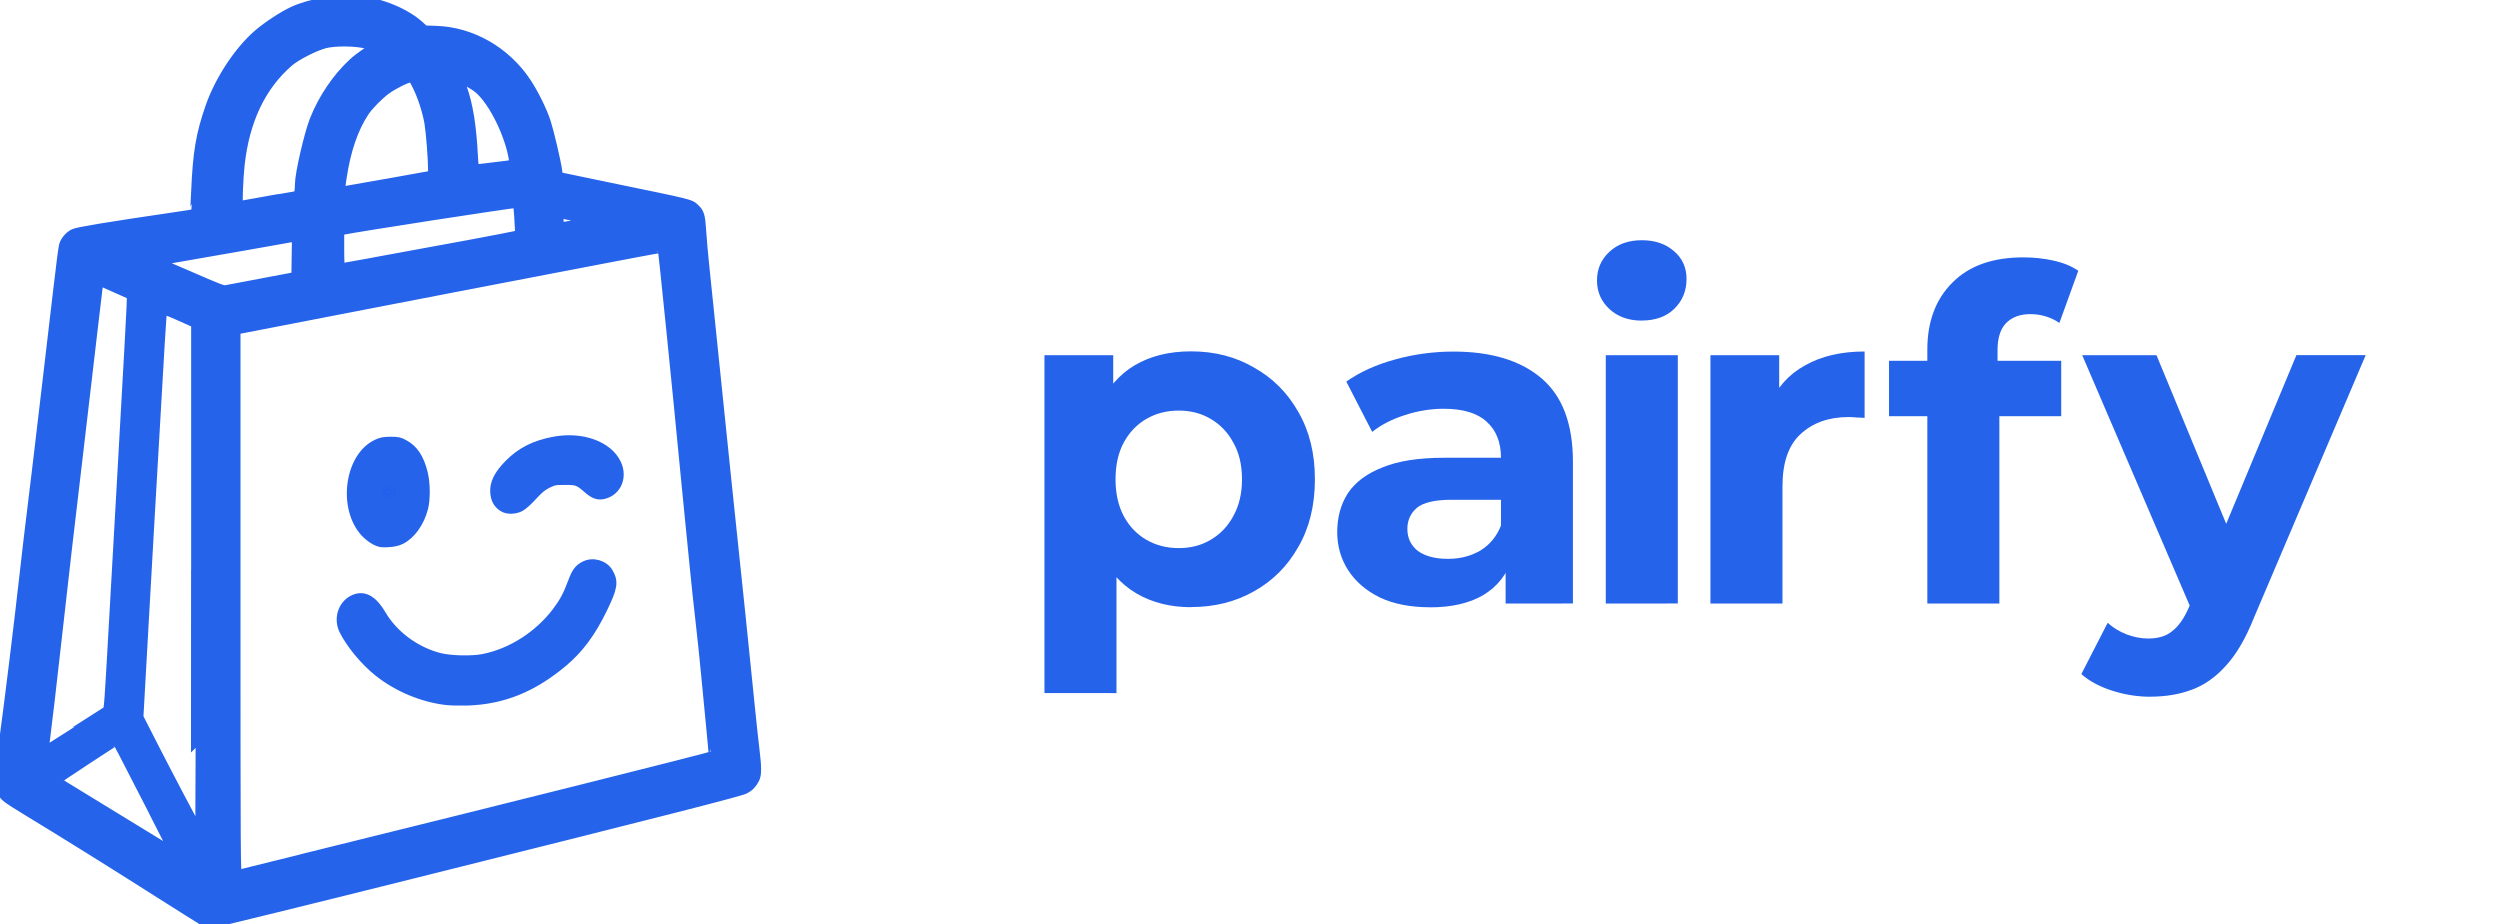
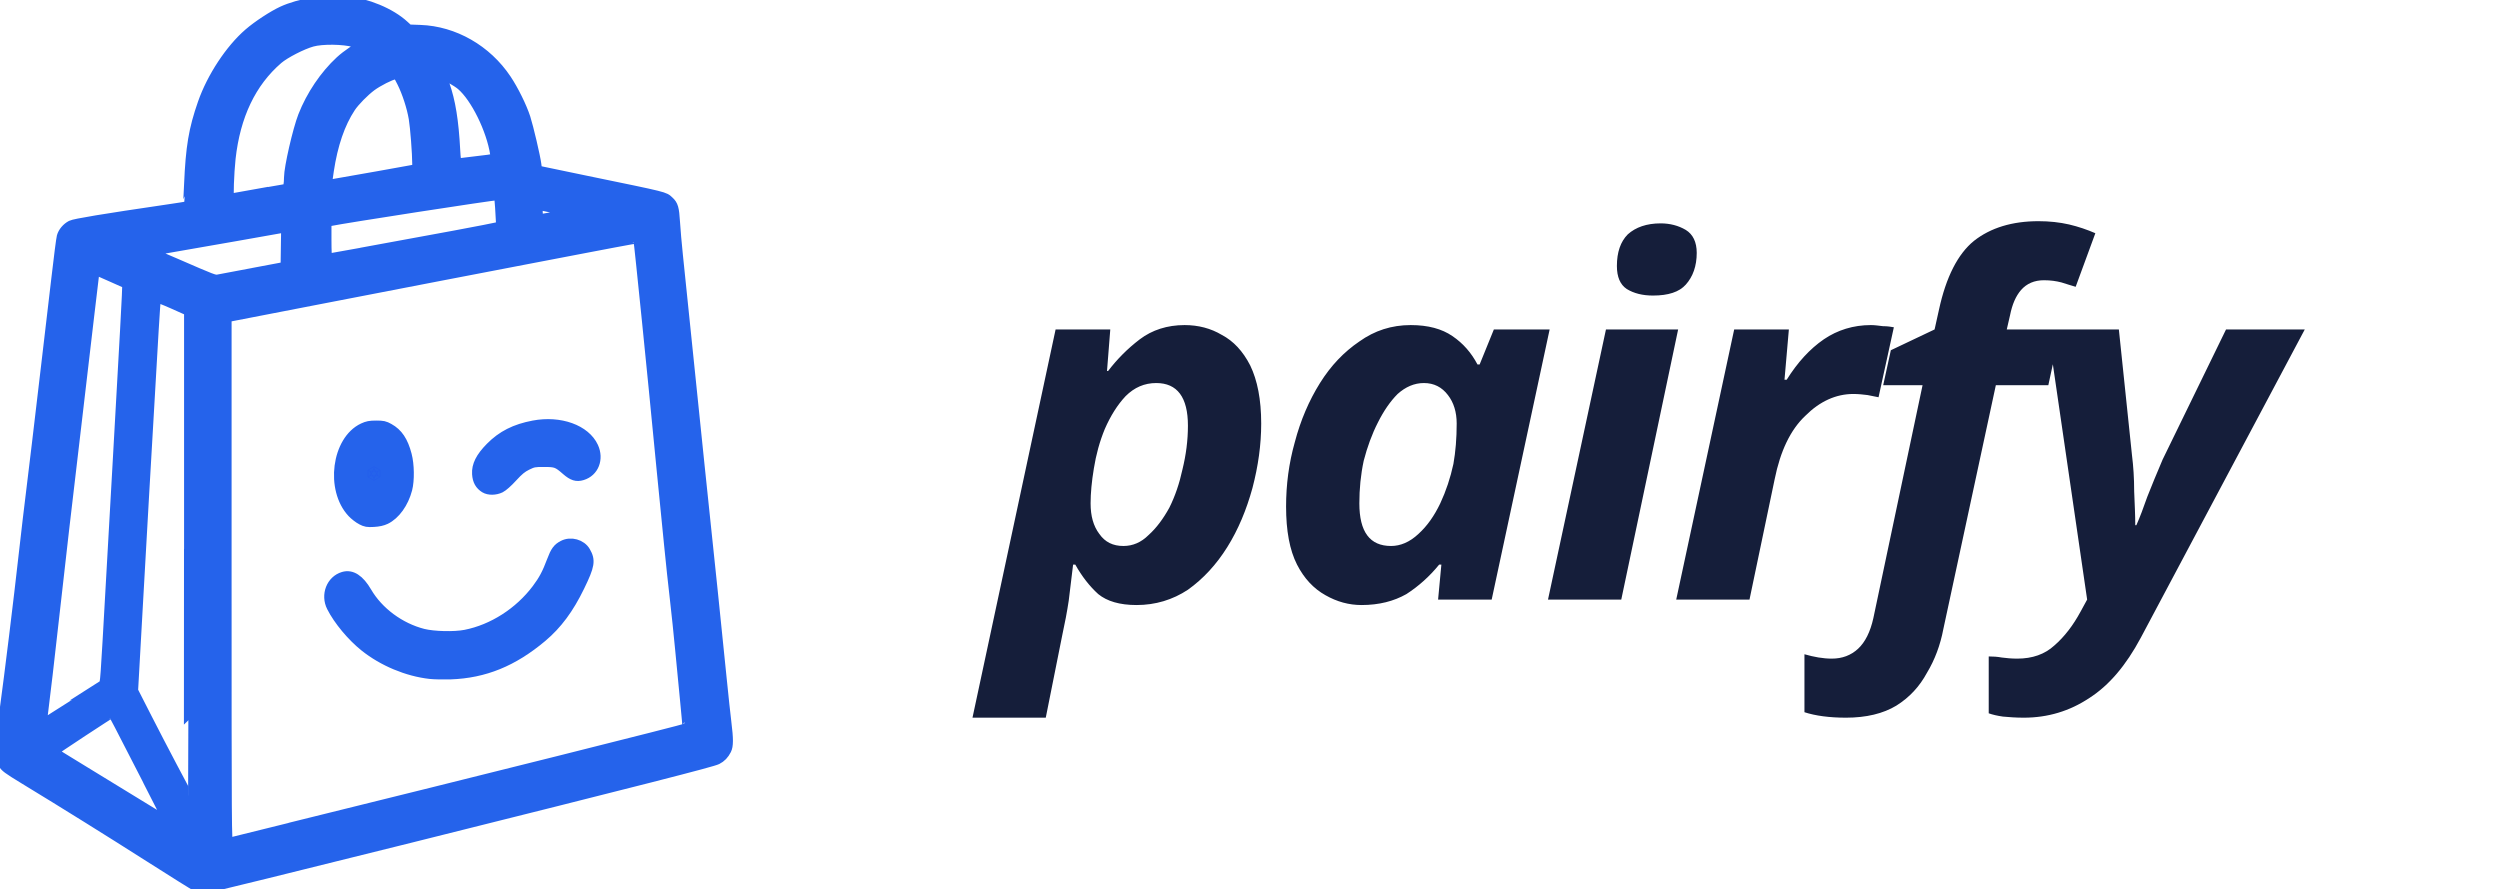
- <svg xmlns="http://www.w3.org/2000/svg" width="130" height="48" viewBox="0 0 34.396 12.7" version="1.1" id="svg5">
+ <svg xmlns="http://www.w3.org/2000/svg" width="135" height="48" viewBox="0 0 35.719 12.7" version="1.1" id="svg5">
  <defs id="defs2" />
  <g id="layer1">
    <g id="g11307">
      <g id="g847" style="fill:#2563eb;fill-opacity:1;stroke-width:1;stroke-miterlimit:4;stroke-dasharray:none">
        <path style="fill:#2563eb;fill-opacity:1;stroke-width:1;stroke-miterlimit:4;stroke-dasharray:none" d="m 5.314,6.98 c -0.002,-5.961e-4 -0.007,-0.004 -0.04,-0.023 -0.015,-0.008 -0.033,-0.019 -0.041,-0.024 -0.008,-0.005 -0.018,-0.011 -0.023,-0.013 -0.004,-0.002 -0.019,-0.011 -0.034,-0.019 -0.014,-0.008 -0.03,-0.017 -0.036,-0.021 -0.012,-0.007 -0.022,-0.013 -0.037,-0.021 -0.006,-0.003 -0.011,-0.006 -0.012,-0.007 -7.948e-4,-7.949e-4 -0.002,-0.003 -0.003,-0.004 l -0.001,-0.003 1.471e-4,-0.128 1.491e-4,-0.128 0.002,-0.003 c 0.002,-0.003 0.003,-0.004 0.009,-0.007 0.004,-0.002 0.011,-0.006 0.017,-0.01 0.014,-0.008 0.027,-0.016 0.035,-0.02 0.003,-0.002 0.009,-0.005 0.013,-0.007 0.004,-0.002 0.019,-0.011 0.034,-0.02 0.015,-0.009 0.031,-0.018 0.037,-0.021 0.005,-0.003 0.013,-0.008 0.018,-0.011 0.005,-0.003 0.013,-0.008 0.019,-0.011 0.006,-0.003 0.018,-0.01 0.027,-0.016 l 0.017,-0.01 h 0.004 c 0.004,0 0.004,0 0.016,0.007 0.007,0.004 0.015,0.009 0.019,0.011 0.004,0.002 0.018,0.01 0.032,0.018 0.014,0.008 0.028,0.016 0.031,0.018 0.003,0.002 0.013,0.007 0.02,0.012 0.008,0.005 0.016,0.009 0.019,0.011 0.005,0.003 0.029,0.017 0.033,0.019 0.001,5.962e-4 0.007,0.004 0.013,0.008 0.006,0.004 0.012,0.007 0.013,0.008 0.015,0.008 0.03,0.017 0.031,0.018 7.949e-4,5.96e-4 0.002,0.002 0.003,0.004 l 0.001,0.003 -6e-6,0.127 -6.1e-6,0.127 -0.001,0.003 c -0.002,0.004 -0.004,0.006 -0.013,0.011 -0.011,0.006 -0.024,0.013 -0.028,0.016 -0.002,0.001 -0.014,0.008 -0.025,0.015 -0.03,0.017 -0.062,0.036 -0.069,0.039 -0.003,0.002 -0.013,0.008 -0.023,0.014 -0.01,0.006 -0.021,0.012 -0.024,0.014 -0.003,0.002 -0.011,0.006 -0.017,0.01 -0.006,0.004 -0.015,0.008 -0.018,0.011 -0.007,0.004 -0.007,0.004 -0.011,0.004 -0.002,8.55e-5 -0.005,-7.95e-5 -0.005,-3.975e-4 z m -0.004,-0.055 V 6.895 l -0.008,-0.013 c -0.004,-0.007 -0.01,-0.016 -0.012,-0.02 -0.002,-0.004 -0.009,-0.016 -0.015,-0.026 L 5.264,6.817 h -0.051 -0.051 l -0.016,0.01 c -0.009,0.005 -0.019,0.011 -0.022,0.013 l -0.006,0.003 0.006,0.003 c 0.008,0.005 0.034,0.02 0.047,0.027 0.006,0.003 0.022,0.013 0.035,0.02 0.027,0.016 0.027,0.016 0.053,0.03 0.01,0.006 0.025,0.015 0.035,0.02 0.009,0.005 0.017,0.01 0.017,0.01 1.987e-4,5.9e-6 3.976e-4,-0.013 3.976e-4,-0.029 z m 0.028,0.022 c 0.024,-0.014 0.035,-0.02 0.042,-0.024 0.004,-0.002 0.007,-0.004 0.007,-0.004 1.35e-4,0 0.001,-5.962e-4 0.002,-0.001 0.001,-7.949e-4 0.013,-0.007 0.025,-0.015 0.023,-0.013 0.056,-0.032 0.063,-0.036 0.002,-0.001 0.01,-0.006 0.017,-0.01 0.019,-0.011 0.023,-0.013 0.023,-0.014 -2e-6,-1.59e-4 -0.002,-0.002 -0.005,-0.003 -0.003,-0.002 -0.009,-0.005 -0.014,-0.008 -0.005,-0.003 -0.012,-0.007 -0.017,-0.01 l -0.009,-0.005 -0.051,9.8e-6 -0.051,1.2e-5 -0.003,0.006 c -0.002,0.003 -0.007,0.013 -0.013,0.022 -0.005,0.009 -0.013,0.022 -0.017,0.029 -0.004,0.007 -0.009,0.015 -0.011,0.018 l -0.003,0.005 -5.9e-6,0.029 c -4e-6,0.016 1.213e-4,0.029 1.987e-4,0.029 1.55e-4,0 0.006,-0.003 0.012,-0.007 z m -0.011,-0.097 c 0.005,-0.008 0.011,-0.019 0.014,-0.024 l 0.005,-0.009 -0.028,-1.491e-4 c -0.016,-8.14e-5 -0.028,-4.76e-5 -0.028,7.56e-5 -1.253e-4,1.251e-4 0.004,0.007 0.009,0.016 0.005,0.009 0.011,0.02 0.014,0.024 0.003,0.005 0.005,0.008 0.005,0.008 1.987e-4,-1.986e-4 0.004,-0.007 0.009,-0.015 z M 5.111,6.827 c 0.001,-9.937e-4 0.005,-0.003 0.007,-0.004 0.002,-0.001 0.005,-0.003 0.006,-0.003 7.949e-4,-3.976e-4 0.007,-0.004 0.014,-0.008 0.007,-0.004 0.014,-0.008 0.016,-0.009 l 0.004,-0.002 0.009,-0.015 c 0.016,-0.028 0.04,-0.068 0.04,-0.068 0,-1.032e-4 -0.001,-0.002 -0.003,-0.004 -0.003,-0.005 -0.013,-0.022 -0.021,-0.035 -0.003,-0.005 -0.008,-0.013 -0.011,-0.018 -0.003,-0.004 -0.005,-0.009 -0.005,-0.009 -3.974e-4,-5.962e-4 -0.003,-0.004 -0.005,-0.008 l -0.004,-0.007 -0.014,-0.008 c -0.014,-0.008 -0.024,-0.014 -0.031,-0.018 l -0.004,-0.002 v 0.111 c 0,0.061 1.708e-4,0.111 3.974e-4,0.111 1.987e-4,0 0.002,-7.951e-4 0.003,-0.002 z M 5.528,6.717 V 6.606 L 5.527,6.607 c -0.003,0.002 -0.032,0.019 -0.041,0.024 -0.004,0.002 -0.007,0.004 -0.007,0.004 -8.75e-5,1.848e-4 -0.002,0.004 -0.005,0.008 -0.002,0.004 -0.009,0.016 -0.015,0.026 -0.006,0.01 -0.012,0.02 -0.013,0.022 -0.003,0.005 -0.01,0.017 -0.011,0.019 -7.951e-4,0.001 -0.002,0.003 -0.003,0.005 -0.001,0.002 -0.001,0.003 -7.95e-4,0.003 3.974e-4,5.962e-4 0.003,0.004 0.005,0.008 0.027,0.047 0.042,0.072 0.043,0.073 5.962e-4,5.961e-4 0.006,0.004 0.012,0.008 0.006,0.004 0.017,0.01 0.024,0.014 0.007,0.004 0.013,0.007 0.013,0.007 1.986e-4,6e-6 3.974e-4,-0.05 3.974e-4,-0.111 z m -0.279,0.075 c -5.962e-4,-9.936e-4 -0.005,-0.009 -0.01,-0.017 -0.005,-0.008 -0.011,-0.02 -0.014,-0.025 -0.003,-0.005 -0.006,-0.01 -0.006,-0.01 0,-0.002 -0.002,5.961e-4 -0.008,0.012 -0.004,0.007 -0.01,0.018 -0.014,0.024 -0.004,0.006 -0.008,0.013 -0.009,0.015 l -0.002,0.003 h 0.032 0.032 z m 0.114,-0.005 c 0.008,-0.013 0.024,-0.041 0.032,-0.055 l 0.008,-0.015 -0.007,-0.012 c -0.004,-0.007 -0.01,-0.016 -0.013,-0.022 -0.003,-0.005 -0.009,-0.015 -0.012,-0.021 -0.004,-0.006 -0.008,-0.014 -0.01,-0.017 l -0.003,-0.005 -0.041,-7.9e-6 -0.041,-5.9e-6 -0.002,0.003 c -0.002,0.003 -0.016,0.027 -0.034,0.058 l -0.009,0.016 9.938e-4,0.002 c 0.004,0.007 0.016,0.027 0.025,0.043 0.003,0.005 0.009,0.015 0.012,0.021 l 0.007,0.011 0.041,-1.469e-4 0.041,-1.492e-4 0.004,-0.007 z m 0.085,0.006 c 0,-1.987e-4 -0.003,-0.005 -0.006,-0.011 -0.003,-0.006 -0.01,-0.018 -0.015,-0.027 -0.005,-0.009 -0.01,-0.017 -0.01,-0.017 -1.588e-4,-4e-6 -0.003,0.005 -0.007,0.012 -0.004,0.007 -0.008,0.014 -0.01,0.017 -0.006,0.01 -0.015,0.025 -0.015,0.026 -1.075e-4,1.987e-4 0.014,3.974e-4 0.031,3.974e-4 0.017,0 0.031,-1.945e-4 0.031,-3.974e-4 z M 5.235,6.669 c 0.009,-0.015 0.016,-0.027 0.016,-0.027 0,-1.43e-4 -0.014,-1.987e-4 -0.032,-1.987e-4 -0.018,0 -0.032,1.094e-4 -0.032,1.987e-4 0,1.332e-4 0.002,0.003 0.004,0.006 0.002,0.003 0.005,0.009 0.007,0.012 0.003,0.005 0.011,0.019 0.016,0.027 0.001,0.003 0.003,0.006 0.004,0.007 7.949e-4,0.001 0.002,0.002 0.002,0.002 1.987e-4,-1.987e-4 0.007,-0.013 0.016,-0.027 z m 0.186,0.022 c 0.002,-0.003 0.006,-0.01 0.009,-0.016 0.003,-0.006 0.009,-0.016 0.013,-0.022 0.004,-0.006 0.007,-0.012 0.007,-0.012 0,-1.152e-4 -0.014,-1.987e-4 -0.032,-1.987e-4 h -0.032 l 0.007,0.012 c 0.004,0.007 0.008,0.013 0.009,0.015 9.937e-4,0.002 0.005,0.008 0.008,0.014 0.004,0.006 0.007,0.012 0.007,0.013 3.975e-4,7.95e-4 7.949e-4,0.001 9.936e-4,0.001 1.989e-4,1.9e-6 0.002,-0.002 0.004,-0.005 z M 5.264,6.617 c 0.001,-0.002 0.02,-0.034 0.036,-0.062 l 0.01,-0.017 v -0.029 c 0,-0.02 -1.887e-4,-0.029 -5.962e-4,-0.029 -3.974e-4,0 -0.003,0.002 -0.007,0.004 -0.003,0.002 -0.007,0.004 -0.009,0.005 -0.001,7.949e-4 -0.006,0.004 -0.011,0.007 -0.008,0.004 -0.024,0.014 -0.029,0.017 -0.001,5.962e-4 -0.006,0.003 -0.01,0.006 -0.005,0.003 -0.013,0.007 -0.018,0.01 -0.005,0.003 -0.016,0.01 -0.025,0.015 -0.009,0.005 -0.025,0.014 -0.036,0.021 -0.018,0.01 -0.025,0.014 -0.042,0.024 -0.003,0.001 -0.005,0.003 -0.005,0.003 -1.073e-4,3.974e-4 0.001,0.001 0.003,0.002 0.002,7.949e-4 0.004,0.002 0.006,0.003 0.028,0.017 0.035,0.021 0.035,0.021 3.974e-4,3.975e-4 0.021,5.963e-4 0.051,5.963e-4 h 0.05 z m 0.083,0.002 c 0,-3.974e-4 -0.002,-0.004 -0.009,-0.015 -0.007,-0.012 -0.009,-0.016 -0.014,-0.025 -0.003,-0.005 -0.005,-0.009 -0.006,-0.009 -7.951e-4,-7.95e-4 -5.962e-4,-7.95e-4 -0.008,0.011 -0.003,0.006 -0.019,0.034 -0.02,0.035 -5.963e-4,9.936e-4 -9.937e-4,0.002 -9.937e-4,0.002 -1.8e-6,1.988e-4 0.013,3.974e-4 0.029,3.974e-4 0.016,0 0.029,-1.37e-4 0.029,-3.974e-4 z m 0.133,-0.004 c 0.004,-0.002 0.008,-0.005 0.01,-0.006 0.002,-9.935e-4 0.009,-0.005 0.017,-0.01 l 0.013,-0.008 -0.014,-0.008 c -0.008,-0.004 -0.015,-0.009 -0.017,-0.01 -0.003,-0.002 -0.014,-0.008 -0.071,-0.041 -0.008,-0.005 -0.016,-0.01 -0.019,-0.011 -0.002,-0.001 -0.004,-0.002 -0.004,-0.002 -1.31e-4,0 -0.004,-0.002 -0.008,-0.005 -0.004,-0.002 -0.012,-0.007 -0.017,-0.01 -0.005,-0.003 -0.012,-0.007 -0.014,-0.008 -0.01,-0.006 -0.028,-0.016 -0.028,-0.016 -1.77e-4,0 -3.975e-4,0.013 -3.975e-4,0.029 l 6e-6,0.029 0.007,0.012 c 0.004,0.006 0.01,0.017 0.014,0.023 0.004,0.006 0.009,0.016 0.013,0.022 0.003,0.006 0.007,0.012 0.009,0.015 0.001,0.002 0.003,0.005 0.004,0.006 l 0.001,0.002 h 0.05 0.05 l 0.007,-0.004 z" id="path1011" />
        <g id="g1591" transform="scale(0.9999715)" style="fill:#2563eb;fill-opacity:1;stroke-width:1;stroke-miterlimit:4;stroke-dasharray:none;paint-order:stroke markers fill">
          <path style="fill:#2563eb;fill-opacity:1;stroke:#2563eb;stroke-width:0.132;stroke-miterlimit:4;stroke-dasharray:none;stroke-opacity:1;paint-order:stroke markers fill" d="m 2.807,12.675 c -0.027,-0.014 -0.325,-0.202 -0.664,-0.417 -0.592,-0.377 -1.221,-0.769 -1.798,-1.12 -0.241,-0.147 -0.277,-0.173 -0.307,-0.228 -0.056,-0.102 -0.054,-0.201 0.018,-0.729 0.08,-0.591 0.199,-1.561 0.281,-2.292 0.035,-0.31 0.079,-0.685 0.098,-0.832 0.019,-0.148 0.057,-0.46 0.084,-0.695 0.027,-0.235 0.087,-0.742 0.133,-1.126 0.046,-0.385 0.112,-0.948 0.147,-1.252 0.035,-0.304 0.07,-0.576 0.078,-0.604 0.018,-0.066 0.073,-0.131 0.139,-0.165 0.049,-0.025 0.465,-0.094 1.358,-0.225 0.165,-0.024 0.303,-0.046 0.305,-0.048 0.002,-0.002 0.01,-0.14 0.017,-0.306 0.023,-0.538 0.065,-0.789 0.196,-1.164 0.13,-0.372 0.393,-0.771 0.659,-1.001 0.13,-0.112 0.344,-0.252 0.482,-0.316 0.243,-0.112 0.63,-0.176 0.897,-0.148 0.316,0.033 0.654,0.174 0.848,0.353 l 0.061,0.056 0.166,0.006 c 0.485,0.017 0.952,0.284 1.235,0.708 0.103,0.154 0.221,0.393 0.273,0.553 0.043,0.134 0.142,0.555 0.156,0.667 l 0.01,0.08 0.072,0.016 c 0.04,0.009 0.327,0.069 0.639,0.133 1.153,0.238 1.099,0.224 1.173,0.292 0.061,0.056 0.075,0.103 0.087,0.302 0.006,0.104 0.025,0.316 0.041,0.47 0.016,0.154 0.051,0.494 0.078,0.756 0.027,0.262 0.077,0.746 0.111,1.077 0.034,0.331 0.088,0.85 0.119,1.154 0.031,0.304 0.076,0.726 0.098,0.937 0.044,0.408 0.134,1.28 0.216,2.092 0.027,0.269 0.059,0.567 0.071,0.662 0.03,0.24 0.029,0.336 -4.76e-4,0.395 -0.034,0.067 -0.075,0.11 -0.136,0.141 -0.071,0.036 -1.013,0.277 -4.402,1.124 -1.588,0.397 -2.91,0.722 -2.939,0.722 -0.028,0 -0.073,-0.011 -0.1,-0.025 z m 1.449,-0.883 c 2.529,-0.624 5.543,-1.379 5.56,-1.394 0.003,-0.002 -0.011,-0.167 -0.031,-0.366 -0.02,-0.199 -0.052,-0.534 -0.072,-0.746 -0.02,-0.212 -0.054,-0.539 -0.076,-0.728 -0.022,-0.189 -0.06,-0.538 -0.083,-0.777 -0.023,-0.239 -0.071,-0.72 -0.106,-1.07 -0.035,-0.35 -0.085,-0.866 -0.112,-1.147 -0.027,-0.281 -0.071,-0.722 -0.098,-0.979 -0.027,-0.258 -0.065,-0.626 -0.084,-0.818 -0.019,-0.192 -0.038,-0.352 -0.041,-0.355 -0.003,-0.003 -0.159,0.024 -0.346,0.06 -0.187,0.036 -0.371,0.071 -0.41,0.078 -0.038,0.007 -0.397,0.076 -0.798,0.153 -0.4,0.077 -0.957,0.184 -1.238,0.238 -0.281,0.054 -1.088,0.21 -1.794,0.347 l -1.284,0.249 -1e-5,3.754 c -9e-6,3.569 0.001,3.754 0.024,3.747 0.013,-0.004 0.459,-0.114 0.99,-0.245 z m 1.889,-2.157 c -0.328,-0.037 -0.675,-0.182 -0.938,-0.392 -0.183,-0.146 -0.377,-0.378 -0.473,-0.569 -0.088,-0.174 -0.006,-0.386 0.17,-0.438 0.121,-0.036 0.235,0.038 0.342,0.221 0.165,0.283 0.471,0.509 0.801,0.593 0.152,0.038 0.445,0.045 0.602,0.014 0.39,-0.077 0.766,-0.318 1.016,-0.65 0.096,-0.128 0.146,-0.221 0.214,-0.402 0.052,-0.139 0.085,-0.184 0.165,-0.225 0.112,-0.058 0.264,-0.015 0.325,0.09 0.076,0.131 0.064,0.204 -0.083,0.506 -0.154,0.317 -0.32,0.541 -0.537,0.724 -0.416,0.35 -0.826,0.517 -1.311,0.534 -0.099,0.003 -0.231,5.5e-4 -0.292,-0.006 z m -0.982,-2.203 c -0.04,-0.02 -0.1,-0.067 -0.135,-0.104 -0.314,-0.336 -0.223,-1.038 0.158,-1.217 0.063,-0.029 0.098,-0.036 0.189,-0.036 0.098,-1e-5 0.121,0.005 0.186,0.041 0.128,0.071 0.204,0.184 0.256,0.383 0.037,0.14 0.04,0.365 0.007,0.492 -0.052,0.199 -0.173,0.367 -0.312,0.434 -0.046,0.022 -0.102,0.034 -0.173,0.038 -0.092,0.005 -0.114,0.001 -0.177,-0.031 z m 1.763,-0.454 c -0.073,-0.045 -0.109,-0.108 -0.115,-0.206 -0.008,-0.123 0.051,-0.241 0.193,-0.385 0.166,-0.168 0.354,-0.263 0.619,-0.313 0.38,-0.072 0.745,0.06 0.86,0.31 0.08,0.175 0.007,0.361 -0.163,0.412 -0.083,0.025 -0.141,0.006 -0.231,-0.072 -0.126,-0.11 -0.147,-0.118 -0.316,-0.118 -0.138,-1.8e-4 -0.153,0.003 -0.24,0.045 -0.073,0.036 -0.118,0.073 -0.207,0.17 -0.068,0.075 -0.138,0.136 -0.174,0.154 -0.075,0.036 -0.17,0.037 -0.227,0.002 z m -4.771,4.27 c -0.481,-0.938 -0.544,-1.059 -0.552,-1.06 -0.011,-0.001 -0.838,0.543 -0.838,0.552 2.22e-4,0.004 0.191,0.122 0.423,0.263 0.233,0.141 0.599,0.365 0.814,0.498 0.215,0.133 0.394,0.241 0.397,0.238 0.003,-0.002 -0.107,-0.223 -0.245,-0.491 z m 0.541,-3.339 v -3.461 l -0.226,-0.101 c -0.137,-0.061 -0.229,-0.096 -0.235,-0.087 -0.005,0.008 -0.02,0.214 -0.034,0.459 -0.023,0.417 -0.106,1.844 -0.135,2.327 -0.007,0.119 -0.046,0.803 -0.086,1.52 l -0.073,1.303 0.199,0.39 c 0.199,0.391 0.579,1.111 0.585,1.111 0.002,10e-6 0.004,-1.557 0.004,-3.461 z m -1.667,2.156 c 0.232,-0.148 0.431,-0.276 0.444,-0.283 0.025,-0.016 0.025,-0.016 0.104,-1.427 0.024,-0.423 0.068,-1.204 0.098,-1.735 0.095,-1.664 0.143,-2.555 0.138,-2.559 -0.003,-0.002 -0.106,-0.048 -0.229,-0.103 l -0.224,-0.099 -0.01,0.065 c -0.005,0.036 -0.035,0.288 -0.067,0.562 -0.031,0.273 -0.101,0.865 -0.154,1.315 -0.144,1.211 -0.286,2.437 -0.357,3.085 -0.05,0.456 -0.12,1.052 -0.165,1.41 -0.003,0.021 -0.004,0.038 -0.002,0.038 0.002,0 0.192,-0.121 0.424,-0.269 z m 2.584,-6.171 0.462,-0.087 0.004,-0.278 0.004,-0.278 -0.032,0.008 c -0.017,0.004 -0.328,0.059 -0.689,0.122 -1.022,0.177 -1.2,0.209 -1.207,0.216 -0.004,0.004 0.009,0.013 0.029,0.02 0.019,0.007 0.173,0.073 0.341,0.146 0.517,0.225 0.54,0.233 0.586,0.226 0.023,-0.004 0.25,-0.047 0.504,-0.095 z m 1.668,-0.311 c 0.839,-0.152 1.765,-0.325 1.824,-0.342 l 0.05,-0.014 -0.005,-0.087 c -0.015,-0.288 -0.022,-0.346 -0.037,-0.346 -0.074,0 -2.208,0.33 -2.405,0.372 l -0.038,0.008 v 0.258 c 0,0.158 0.005,0.258 0.014,0.258 0.007,0 0.277,-0.048 0.598,-0.106 z m 2.674,-0.496 c 0.133,-0.023 0.247,-0.042 0.252,-0.043 0.005,-4.3e-4 -0.095,-0.023 -0.222,-0.05 -0.127,-0.027 -0.249,-0.053 -0.272,-0.057 -0.038,-0.008 -0.04,-0.006 -0.032,0.025 0.005,0.018 0.009,0.064 0.009,0.1 1.38e-4,0.036 0.005,0.066 0.011,0.066 0.006,-1e-5 0.12,-0.019 0.253,-0.042 z m -4.321,-0.314 c 0.188,-0.034 0.372,-0.066 0.408,-0.071 0.058,-0.009 0.066,-0.014 0.073,-0.052 0.005,-0.023 0.009,-0.075 0.009,-0.116 0,-0.14 0.124,-0.681 0.201,-0.878 0.116,-0.296 0.31,-0.584 0.532,-0.789 0.094,-0.087 0.264,-0.201 0.3,-0.201 0.009,0 0.017,-0.006 0.017,-0.013 0,-0.007 -0.052,-0.027 -0.115,-0.045 -0.152,-0.043 -0.456,-0.047 -0.598,-0.007 -0.144,0.04 -0.388,0.166 -0.485,0.249 -0.383,0.33 -0.609,0.805 -0.676,1.416 -0.022,0.205 -0.035,0.568 -0.02,0.568 0.007,0 0.167,-0.028 0.355,-0.062 z m 1.245,-0.17 c 0.073,-0.012 0.306,-0.053 0.518,-0.091 0.212,-0.038 0.424,-0.076 0.472,-0.085 l 0.087,-0.016 v -0.072 c 0,-0.143 -0.029,-0.522 -0.05,-0.645 -0.027,-0.162 -0.095,-0.371 -0.167,-0.515 -0.054,-0.108 -0.06,-0.114 -0.099,-0.11 -0.055,0.006 -0.237,0.098 -0.33,0.167 -0.101,0.075 -0.239,0.215 -0.297,0.303 -0.15,0.227 -0.253,0.528 -0.309,0.9 -0.029,0.194 -0.029,0.202 0.01,0.193 0.017,-0.004 0.091,-0.017 0.164,-0.029 z m 1.9,-0.301 c 0.318,-0.039 0.3,-0.033 0.29,-0.103 -0.054,-0.347 -0.278,-0.803 -0.482,-0.977 -0.058,-0.05 -0.235,-0.151 -0.264,-0.151 -0.008,0 0.007,0.06 0.034,0.134 0.085,0.238 0.131,0.522 0.153,0.947 0.005,0.1 0.015,0.178 0.023,0.178 0.007,0 0.118,-0.013 0.247,-0.029 z" id="path881" />
        </g>
        <g id="g1018" transform="matrix(2.2511055e-4,0,0,2.2511055e-4,5.233098,6.648418)" style="fill:#2563eb;fill-opacity:1;stroke-width:4442.82;stroke-miterlimit:4;stroke-dasharray:none">
          <path style="fill:#0000ff;fill-opacity:0.07;stroke-width:4442.82;stroke-miterlimit:4;stroke-dasharray:none" d="m 481.652,974.724 c -2.665,-1.142 -12.119,-6.531 -68.895,-39.273 -25.3,-14.59 -57.7,-33.264 -72,-41.497 -14.3,-8.233 -32.075,-18.489 -39.5,-22.791 -7.425,-4.302 -33.75,-19.407 -58.5,-33.567 -24.75,-14.16 -52.875,-30.357 -62.5,-35.993 -20.439,-11.969 -38.479,-22.248 -63.5,-36.185 -9.9,-5.514 -19.253,-11.191 -20.784,-12.616 -1.531,-1.425 -3.897,-4.864 -5.257,-7.644 l -2.473,-5.054 0.257,-221.563 0.257,-221.563 3.706,-5.581 c 3.238,-4.877 5.13,-6.392 15,-12.014 6.212,-3.538 19.619,-11.278 29.794,-17.201 24.207,-14.089 46.954,-27.288 60,-34.814 5.775,-3.332 15.675,-9.066 22,-12.743 6.325,-3.677 32.65,-18.971 58.5,-33.987 25.85,-15.016 54.425,-31.662 63.5,-36.991 9.075,-5.329 23.25,-13.542 31.5,-18.251 8.25,-4.709 23.325,-13.376 33.5,-19.261 10.175,-5.885 31.55,-18.188 47.5,-27.341 l 29,-16.642 h 6.514 c 6.514,0 6.515,3.7e-4 28,12.403 11.817,6.822 26.661,15.441 32.986,19.155 6.325,3.713 31.075,18.109 55,31.991 23.925,13.882 48.225,28.034 54,31.45 5.775,3.416 21.75,12.641 35.5,20.501 13.75,7.86 28.6,16.413 33,19.006 8.554,5.041 50.672,29.457 56.5,32.753 1.925,1.089 12.275,7.053 23,13.254 10.725,6.201 20.936,12.087 22.692,13.081 25.971,14.701 51.279,29.585 53.053,31.201 1.235,1.125 3.372,4.307 4.75,7.071 l 2.505,5.027 -0.01,220.054 -0.01,220.054 -2.368,5 c -3.346,7.066 -7.227,10.279 -22.794,18.871 -19.267,10.635 -41.087,23.068 -49.319,28.102 -3.85,2.354 -23.65,13.846 -44,25.538 -52.232,30.008 -108.408,62.366 -119,68.546 -4.95,2.888 -23.175,13.459 -40.5,23.492 -17.325,10.033 -35.775,20.72 -41,23.748 -5.225,3.029 -18.5,10.674 -29.5,16.989 -11,6.316 -25.4,14.671 -32,18.567 -11.452,6.761 -12.319,7.097 -19,7.354 -3.85,0.148 -7.947,-0.137 -9.105,-0.633 z m -6.395,-95.754 v -50.68 l -13.669,-23.07 c -7.518,-12.688 -16.87,-28.47 -20.781,-35.07 -3.911,-6.6 -15.869,-26.962 -26.573,-45.25 l -19.462,-33.25 h -88.449 -88.449 l -28.558,16.888 c -15.707,9.288 -33.195,19.484 -38.862,22.657 l -10.304,5.769 9.804,5.689 c 13.495,7.83 58.917,34.081 81.304,46.989 10.175,5.866 37.85,21.841 61.5,35.5 47.234,27.279 47.677,27.535 91.5,52.728 16.775,9.644 43.775,25.232 60,34.641 16.225,9.409 29.837,17.114 30.25,17.123 0.412,0.01 0.75,-22.79 0.75,-50.664 z m 49.244,39.048 c 41.39,-23.767 60.58,-34.875 72.602,-42.026 6.79,-4.039 12.537,-7.343 12.77,-7.343 0.233,0 2.102,-1.056 4.154,-2.346 2.051,-1.29 21.73,-12.7 43.73,-25.356 40.35,-23.212 97.495,-56.232 109.5,-63.273 3.575,-2.097 16.85,-9.768 29.5,-17.048 33.647,-19.362 40.5,-23.42 40.489,-23.977 0,-0.275 -4.167,-2.707 -9.249,-5.405 -5.082,-2.698 -15.765,-8.813 -23.74,-13.589 -7.975,-4.776 -21.207,-12.582 -29.405,-17.345 l -14.905,-8.661 -88.095,0.018 -88.095,0.018 -5.653,9.732 c -3.109,5.353 -12.964,22.332 -21.9,37.732 -8.936,15.4 -22.109,37.9 -29.274,50 -7.165,12.1 -15.417,26.05 -18.339,31 l -5.313,9 -0.011,50.25 c -0.006,27.637 0.211,50.25 0.483,50.25 0.272,0 9.609,-5.234 20.75,-11.631 z M 505.331,749.15 c 8.379,-14.3 19.376,-32.975 24.439,-41.5 l 9.204,-15.5 -49.016,-0.26 c -26.959,-0.143 -49.192,-0.083 -49.407,0.132 -0.215,0.215 6.677,12.707 15.316,27.759 8.639,15.052 19.517,34.04 24.172,42.195 4.655,8.155 8.823,14.455 9.261,14 0.438,-0.455 7.652,-12.527 16.031,-26.827 z m -375.162,-39.375 c 2.523,-1.581 7.963,-4.833 12.088,-7.226 4.125,-2.393 8.672,-5.037 10.104,-5.875 1.432,-0.838 12.007,-6.88 23.5,-13.427 11.493,-6.546 24.006,-13.746 27.808,-16 l 6.912,-4.098 14.939,-25.5 c 28.64,-48.886 68.737,-118.075 68.737,-118.608 0,-0.177 -1.96,-3.599 -4.357,-7.606 -5.199,-8.694 -22.394,-37.702 -36.328,-61.285 -5.524,-9.35 -13.782,-23.3 -18.35,-31 -4.568,-7.7 -8.792,-14.903 -9.386,-16.007 -0.594,-1.104 -4.39,-7.662 -8.435,-14.573 l -7.355,-12.565 -24.645,-14.363 c -25.097,-14.627 -40.908,-23.885 -53.895,-31.556 l -7.25,-4.283 v 193.424 c 0,106.383 0.298,193.424 0.662,193.424 0.364,0 2.727,-1.294 5.25,-2.875 z M 854.257,519.035 v -193.615 l -2.544,1.667 c -5.824,3.816 -55.689,32.872 -71.456,41.638 -6.325,3.516 -11.623,6.656 -11.773,6.977 -0.15,0.321 -3.779,6.628 -8.064,14.016 -4.285,7.388 -16.265,28.057 -26.622,45.932 -10.357,17.875 -20.296,34.975 -22.086,38 -5.27,8.903 -17.04,29.172 -19.453,33.5 -1.227,2.2 -3.378,5.967 -4.782,8.37 -1.906,3.264 -2.296,4.783 -1.541,6 0.556,0.896 4.396,7.48 8.534,14.63 47.488,82.049 72.9,125.327 74.5,126.879 1.066,1.033 10.678,6.929 21.362,13.101 10.683,6.172 29.099,16.904 40.924,23.849 11.825,6.945 21.837,12.637 22.25,12.649 0.412,0.012 0.75,-87.105 0.75,-193.593 z m -483.79,130.365 c -1.074,-1.788 -8.841,-15.175 -17.258,-29.75 -8.418,-14.575 -19.725,-34.049 -25.128,-43.276 -5.403,-9.227 -9.823,-17.214 -9.823,-17.75 0,-2.972 -2.745,1.104 -13.99,20.776 -6.838,11.963 -17.65,30.75 -24.027,41.75 -6.377,11 -13.064,22.587 -14.862,25.75 l -3.268,5.75 h 55.155 55.155 z m 198.05,-8.75 c 13.785,-23.051 41.915,-71.112 56.073,-95.805 l 14.509,-25.305 -12.563,-21.195 c -6.91,-11.657 -16.925,-28.62 -22.258,-37.695 -5.332,-9.075 -15.02,-25.5 -21.529,-36.5 -6.509,-11 -14.12,-23.931 -16.913,-28.737 l -5.079,-8.737 -72,-0.012 -72,-0.012 -2.931,5.249 c -2.902,5.198 -27.494,47.685 -58.294,100.715 l -15.953,27.466 1.721,3.034 c 6.667,11.749 27.24,46.83 43.418,74.034 5.56,9.35 15.26,25.666 21.556,36.257 l 11.447,19.257 71.958,-0.257 71.958,-0.257 6.878,-11.5 z m 147.736,11.25 c 0,-0.412 -4.615,-8.687 -10.25,-18.388 -5.635,-9.701 -17.671,-30.713 -26.746,-46.695 -9.075,-15.982 -16.725,-29.064 -17,-29.073 -0.275,-0.01 -5.864,9.304 -12.419,20.695 -6.556,11.391 -14.023,24.311 -16.595,28.711 -9.841,16.838 -25.501,43.954 -25.819,44.71 -0.183,0.435 24.229,0.79 54.25,0.79 30.021,0 54.581,-0.338 54.579,-0.75 z M 345.122,434.352 c 14.924,-25.739 27.135,-47.001 27.135,-47.25 0,-0.249 -24.975,-0.452 -55.5,-0.452 -30.525,0 -55.5,0.19 -55.5,0.422 0,0.232 2.871,5.294 6.38,11.25 3.509,5.956 8.857,15.103 11.885,20.328 5.526,9.537 18.967,32.569 27.719,47.5 2.579,4.4 5.748,9.917 7.043,12.26 1.294,2.343 2.657,3.918 3.028,3.5 0.371,-0.418 12.886,-21.819 27.81,-47.558 z m 322.347,39.048 c 3.002,-5.088 10.112,-17.35 15.8,-27.25 5.688,-9.9 15.662,-27.173 22.165,-38.385 6.503,-11.212 11.823,-20.549 11.823,-20.75 0,-0.201 -25.159,-0.365 -55.908,-0.365 h -55.908 l 12.033,20.75 c 6.618,11.412 13.474,23.225 15.236,26.25 1.762,3.025 8.313,14.275 14.558,25 6.245,10.725 11.835,20.509 12.423,21.742 0.587,1.233 1.35,2.246 1.694,2.25 0.345,0 3.083,-4.155 6.085,-9.242 z m -271.822,-128.5 c 2.546,-3.947 34.782,-58.969 62.943,-107.432 l 16.666,-28.682 v -50.068 c 0,-34.664 -0.327,-50.068 -1.062,-50.068 -0.584,0 -5.872,2.851 -11.75,6.336 -5.878,3.485 -12.713,7.468 -15.188,8.852 -2.475,1.384 -11.25,6.48 -19.5,11.324 -13.315,7.819 -40.898,23.782 -50.5,29.226 -1.925,1.091 -10.025,5.806 -18,10.477 -7.975,4.671 -21.925,12.784 -31,18.03 -9.075,5.245 -28.65,16.612 -43.5,25.259 -14.85,8.647 -42.75,24.84 -62,35.986 -31.088,18 -42.702,24.753 -72.919,42.399 -4.355,2.543 -8.073,5.088 -8.262,5.654 -0.189,0.566 2.025,2.241 4.919,3.722 2.894,1.481 7.287,3.883 9.762,5.337 48.913,28.741 60.653,35.71 61.45,36.48 0.562,0.543 36.592,0.918 88.236,0.918 h 87.286 z m 143.61,3.219 c 0,-0.562 -3.194,-6.195 -15.009,-26.469 -12.205,-20.945 -16.246,-27.908 -24.952,-43 -4.6,-7.975 -8.914,-15.107 -9.587,-15.849 -1.244,-1.373 -1.159,-1.501 -13.238,19.849 -5.884,10.4 -33.602,58.589 -35.329,61.42 -1.033,1.694 -1.88,3.418 -1.882,3.83 -0.002,0.412 22.496,0.75 49.996,0.75 27.5,0 50,-0.239 50,-0.531 z m 230.162,-6.324 c 6.236,-3.77 13.813,-8.234 16.838,-9.92 3.025,-1.686 15.977,-9.123 28.782,-16.528 l 23.282,-13.463 -23.782,-13.75 c -13.08,-7.562 -26.256,-15.222 -29.282,-17.02 -4.879,-2.901 -24.091,-13.979 -124.042,-71.526 -14.048,-8.088 -28.569,-16.558 -32.268,-18.822 -3.699,-2.264 -6.912,-4.117 -7.14,-4.117 -0.228,0 -6.407,-3.524 -13.732,-7.832 -7.325,-4.307 -20.968,-12.248 -30.318,-17.645 -9.35,-5.398 -20.6,-11.939 -25,-14.537 -16.596,-9.798 -48.404,-27.987 -48.941,-27.987 -0.308,0 -0.554,22.837 -0.548,50.75 l 0.011,50.75 12.143,20.5 c 6.679,11.275 17.321,29.275 23.65,40 6.329,10.725 16.313,27.6 22.187,37.5 5.874,9.9 12.627,21.375 15.007,25.5 2.38,4.125 5.382,9.188 6.671,11.25 l 2.344,3.75 h 86.399 86.399 z" id="path863" />
        </g>
      </g>
-       <path d="m 16.389,8.354 q -0.432,0 -0.756,-0.191 -0.324,-0.191 -0.508,-0.578 -0.178,-0.394 -0.178,-0.991 0,-0.603 0.171,-0.991 0.171,-0.387 0.495,-0.578 0.324,-0.191 0.775,-0.191 0.483,0 0.864,0.222 0.387,0.216 0.61,0.61 0.229,0.394 0.229,0.927 0,0.54 -0.229,0.933 -0.222,0.394 -0.61,0.61 -0.381,0.216 -0.864,0.216 z m -2.019,1.181 V 4.887 h 0.946 v 0.699 l -0.019,1.016 0.064,1.01 v 1.924 z m 1.848,-1.994 q 0.248,0 0.438,-0.114 0.197,-0.114 0.311,-0.324 0.121,-0.216 0.121,-0.508 0,-0.298 -0.121,-0.508 -0.114,-0.21 -0.311,-0.324 -0.191,-0.114 -0.438,-0.114 -0.248,0 -0.445,0.114 -0.197,0.114 -0.311,0.324 -0.114,0.21 -0.114,0.508 0,0.292 0.114,0.508 0.114,0.21 0.311,0.324 0.197,0.114 0.445,0.114 z" style="font-weight:bold;font-size:6.35px;line-height:1.25;font-family:Montserrat;-inkscape-font-specification:'Montserrat Bold';letter-spacing:-0.18px;fill:#2563eb;fill-opacity:1;stroke:none;stroke-width:0;stroke-miterlimit:4;stroke-dasharray:none;stroke-opacity:1" id="path1100" />
-       <path d="M 20.715,8.304 V 7.637 l -0.064,-0.146 v -1.194 q 0,-0.318 -0.197,-0.495 -0.191,-0.178 -0.591,-0.178 -0.273,0 -0.54,0.089 -0.26,0.083 -0.444,0.229 l -0.356,-0.692 q 0.279,-0.197 0.673,-0.305 0.394,-0.108 0.8,-0.108 0.781,0 1.213,0.368 0.432,0.368 0.432,1.149 v 1.949 z m -1.041,0.051 q -0.4,0 -0.686,-0.133 -0.286,-0.14 -0.438,-0.375 -0.152,-0.235 -0.152,-0.527 0,-0.305 0.146,-0.533 0.152,-0.229 0.476,-0.356 0.324,-0.133 0.845,-0.133 h 0.908 v 0.578 h -0.8 q -0.349,0 -0.483,0.114 -0.127,0.114 -0.127,0.286 0,0.191 0.146,0.305 0.152,0.108 0.413,0.108 0.248,0 0.445,-0.114 0.197,-0.121 0.286,-0.349 l 0.152,0.457 q -0.108,0.33 -0.394,0.502 -0.286,0.171 -0.737,0.171 z" style="font-weight:bold;font-size:6.35px;line-height:1.25;font-family:Montserrat;-inkscape-font-specification:'Montserrat Bold';letter-spacing:-0.18px;fill:#2563eb;fill-opacity:1;stroke:none;stroke-width:0;stroke-miterlimit:4;stroke-dasharray:none;stroke-opacity:1" id="path1102" />
-       <path d="M 22.093,8.304 V 4.887 h 0.991 v 3.416 z m 0.495,-3.893 q -0.273,0 -0.445,-0.159 -0.171,-0.159 -0.171,-0.394 0,-0.235 0.171,-0.394 0.171,-0.159 0.445,-0.159 0.273,0 0.445,0.152 0.171,0.146 0.171,0.381 0,0.248 -0.171,0.413 -0.165,0.159 -0.445,0.159 z" style="font-weight:bold;font-size:6.35px;line-height:1.25;font-family:Montserrat;-inkscape-font-specification:'Montserrat Bold';letter-spacing:-0.18px;fill:#2563eb;fill-opacity:1;stroke:none;stroke-width:0;stroke-miterlimit:4;stroke-dasharray:none;stroke-opacity:1" id="path1104" />
-       <path d="M 23.533,8.304 V 4.887 h 0.946 v 0.965 l -0.133,-0.279 q 0.152,-0.362 0.489,-0.546 0.337,-0.191 0.819,-0.191 v 0.914 q -0.064,-0.006 -0.114,-0.006 -0.051,-0.006 -0.108,-0.006 -0.406,0 -0.66,0.235 -0.248,0.229 -0.248,0.718 v 1.613 z" style="font-weight:bold;font-size:6.35px;line-height:1.25;font-family:Montserrat;-inkscape-font-specification:'Montserrat Bold';letter-spacing:-0.18px;fill:#2563eb;fill-opacity:1;stroke:none;stroke-width:0;stroke-miterlimit:4;stroke-dasharray:none;stroke-opacity:1" id="path1106" />
-       <path d="M 26.517,8.304 V 4.811 q 0,-0.578 0.343,-0.921 0.343,-0.349 0.978,-0.349 0.216,0 0.413,0.044 0.203,0.044 0.343,0.14 l -0.26,0.718 q -0.083,-0.057 -0.184,-0.089 -0.102,-0.032 -0.216,-0.032 -0.216,0 -0.337,0.127 -0.114,0.121 -0.114,0.368 v 0.318 l 0.025,0.425 V 8.304 Z M 25.99,5.726 v -0.762 h 2.369 v 0.762 z" style="font-weight:bold;font-size:6.35px;line-height:1.25;font-family:Montserrat;-inkscape-font-specification:'Montserrat Bold';letter-spacing:-0.18px;fill:#2563eb;fill-opacity:1;stroke:none;stroke-width:0;stroke-miterlimit:4;stroke-dasharray:none;stroke-opacity:1" id="path1108" />
-       <path d="m 29.588,9.586 q -0.267,0 -0.527,-0.083 -0.26,-0.083 -0.425,-0.229 l 0.362,-0.705 q 0.114,0.102 0.26,0.159 0.152,0.057 0.298,0.057 0.21,0 0.33,-0.102 0.127,-0.095 0.229,-0.324 l 0.178,-0.419 0.076,-0.108 1.226,-2.946 h 0.953 l -1.543,3.626 q -0.165,0.413 -0.381,0.648 -0.21,0.235 -0.47,0.33 -0.254,0.095 -0.565,0.095 z m 0.584,-1.149 -1.524,-3.55 h 1.022 l 1.181,2.857 z" style="font-weight:bold;font-size:6.35px;line-height:1.25;font-family:Montserrat;-inkscape-font-specification:'Montserrat Bold';letter-spacing:-0.18px;fill:#2563eb;fill-opacity:1;stroke:none;stroke-width:0;stroke-miterlimit:4;stroke-dasharray:none;stroke-opacity:1" id="path1110" />
-       <rect style="font-size:6.35px;line-height:1.25;font-family:'Inter 28pt';-inkscape-font-specification:'Inter 28pt';letter-spacing:-0.18px;fill:#000000;fill-opacity:0;stroke:none;stroke-width:0.075;stroke-miterlimit:4;stroke-dasharray:none;stroke-opacity:1;paint-order:stroke markers fill" id="rect18278" width="0.265" height="12.415" x="18.111" y="0.214" />
-       <rect style="font-size:6.35px;line-height:1.25;font-family:'Inter 28pt';-inkscape-font-specification:'Inter 28pt';letter-spacing:-0.18px;fill:#000000;fill-opacity:0;stroke:none;stroke-width:0.075;stroke-miterlimit:4;stroke-dasharray:none;stroke-opacity:1;paint-order:stroke markers fill" id="rect18278-3" width="0.265" height="12.415" x="21.657" y="0.267" />
-       <rect style="font-size:6.35px;line-height:1.25;font-family:'Inter 28pt';-inkscape-font-specification:'Inter 28pt';letter-spacing:-0.18px;fill:#000000;fill-opacity:0;stroke:none;stroke-width:0.075;stroke-miterlimit:4;stroke-dasharray:none;stroke-opacity:1;paint-order:stroke markers fill" id="rect18278-3-6" width="0.265" height="12.415" x="23.232" y="0.258" />
-       <rect style="font-size:6.35px;line-height:1.25;font-family:'Inter 28pt';-inkscape-font-specification:'Inter 28pt';letter-spacing:-0.18px;fill:#000000;fill-opacity:0;stroke:none;stroke-width:0.075;stroke-miterlimit:4;stroke-dasharray:none;stroke-opacity:1;paint-order:stroke markers fill" id="rect18278-3-6-5" width="0.265" height="12.415" x="25.688" y="0.237" />
-       <rect style="font-size:6.35px;line-height:1.25;font-family:'Inter 28pt';-inkscape-font-specification:'Inter 28pt';letter-spacing:-0.18px;fill:#000000;fill-opacity:0;stroke:none;stroke-width:0.012;stroke-miterlimit:4;stroke-dasharray:none;stroke-opacity:1;paint-order:stroke markers fill" id="rect18278-3-6-5-3" width="0.026" height="3.077" x="28.601" y="3.014" />
-       <rect style="font-size:6.35px;line-height:1.25;font-family:'Inter 28pt';-inkscape-font-specification:'Inter 28pt';letter-spacing:-0.18px;fill:#000000;fill-opacity:0;stroke:none;stroke-width:0.075;stroke-miterlimit:4;stroke-dasharray:none;stroke-opacity:1;paint-order:stroke markers fill" id="rect18278-3-6-7" width="0.265" height="12.415" x="23.74" y="4.546" />
+       <text xml:space="preserve" style="font-size:7.056px;line-height:1.25;font-family:'Inter 28pt';-inkscape-font-specification:'Inter 28pt';letter-spacing:-0.265px;fill:#151e3a;fill-opacity:1;stroke-width:0.265" x="14.13" y="8.568" id="text3111">
+         <tspan id="tspan3109" style="font-style:italic;font-variant:normal;font-weight:bold;font-stretch:normal;font-size:7.056px;font-family:Montserrat;-inkscape-font-specification:'Montserrat Bold Italic';fill:#151e3a;fill-opacity:1;stroke-width:0.265" x="14.13" y="8.568">pairfy</tspan>
+       </text>
    </g>
    <text xml:space="preserve" style="font-size:10.583px;line-height:1.25;font-family:'Inter 28pt';-inkscape-font-specification:'Inter 28pt';stroke-width:0.265" x="48.528" y="16.412" id="text5743">
      <tspan id="tspan5741" style="stroke-width:0.265" x="48.528" y="16.412" />
    </text>
  </g>
</svg>
